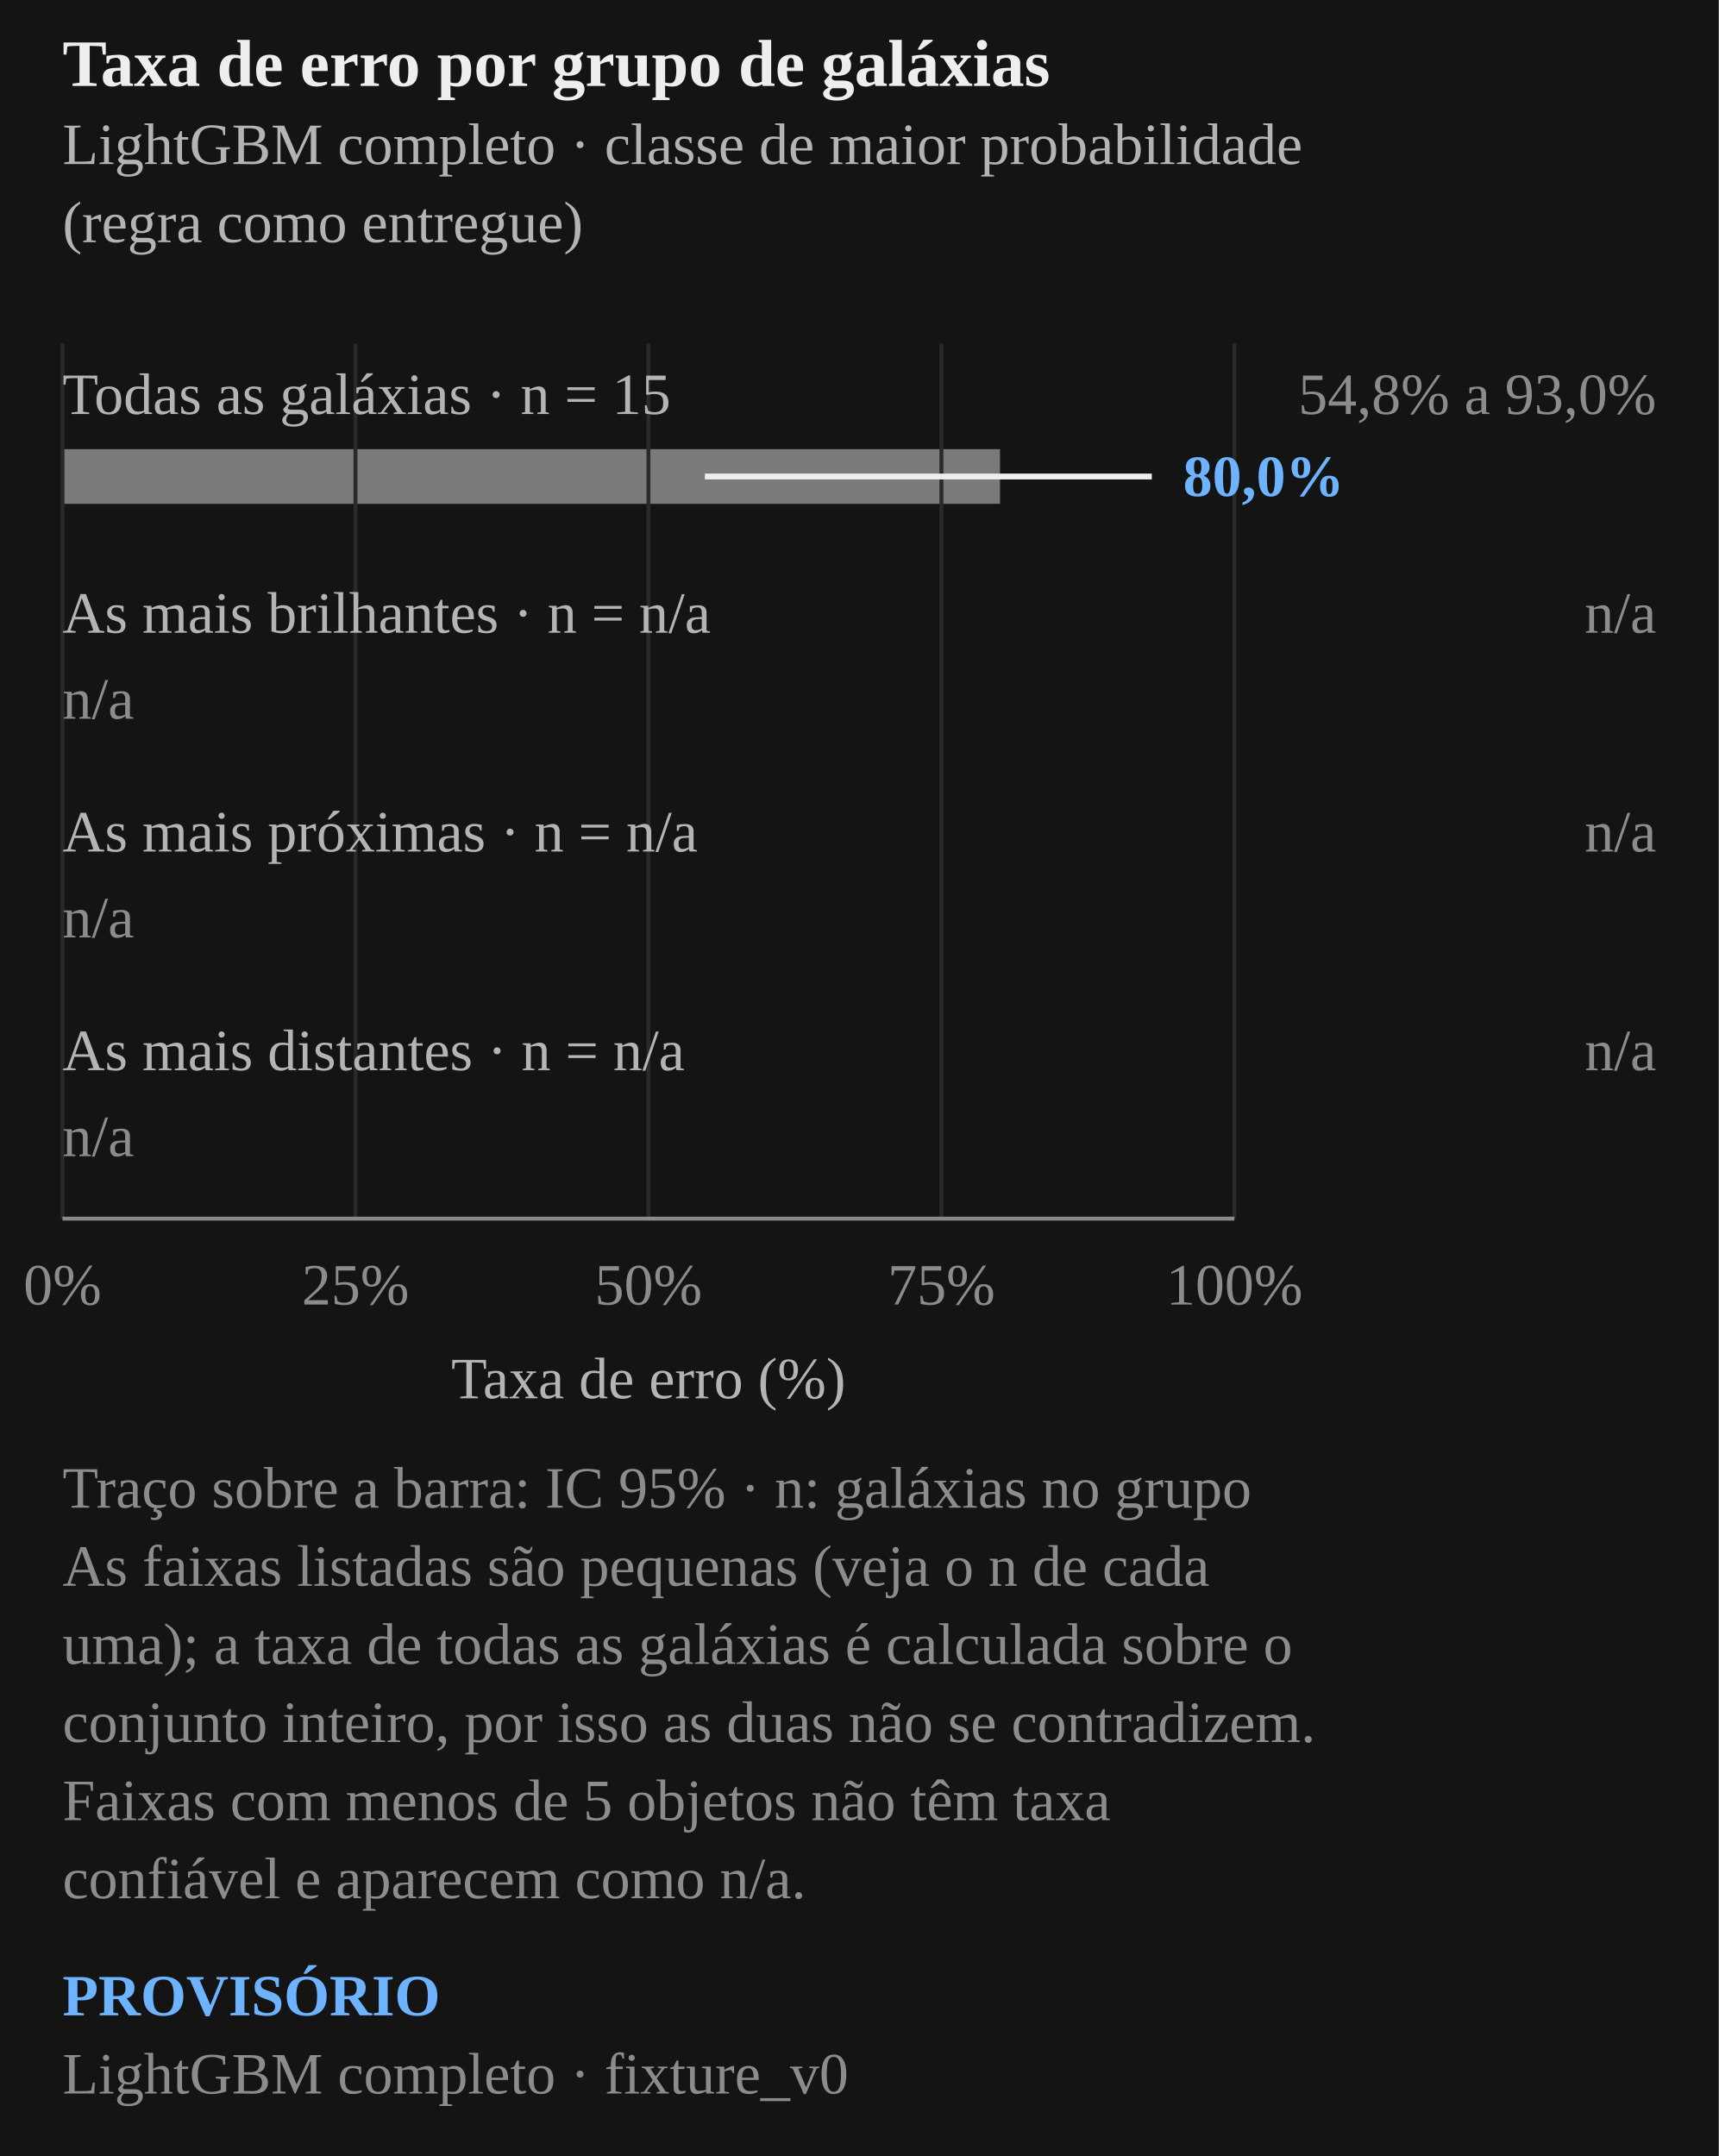
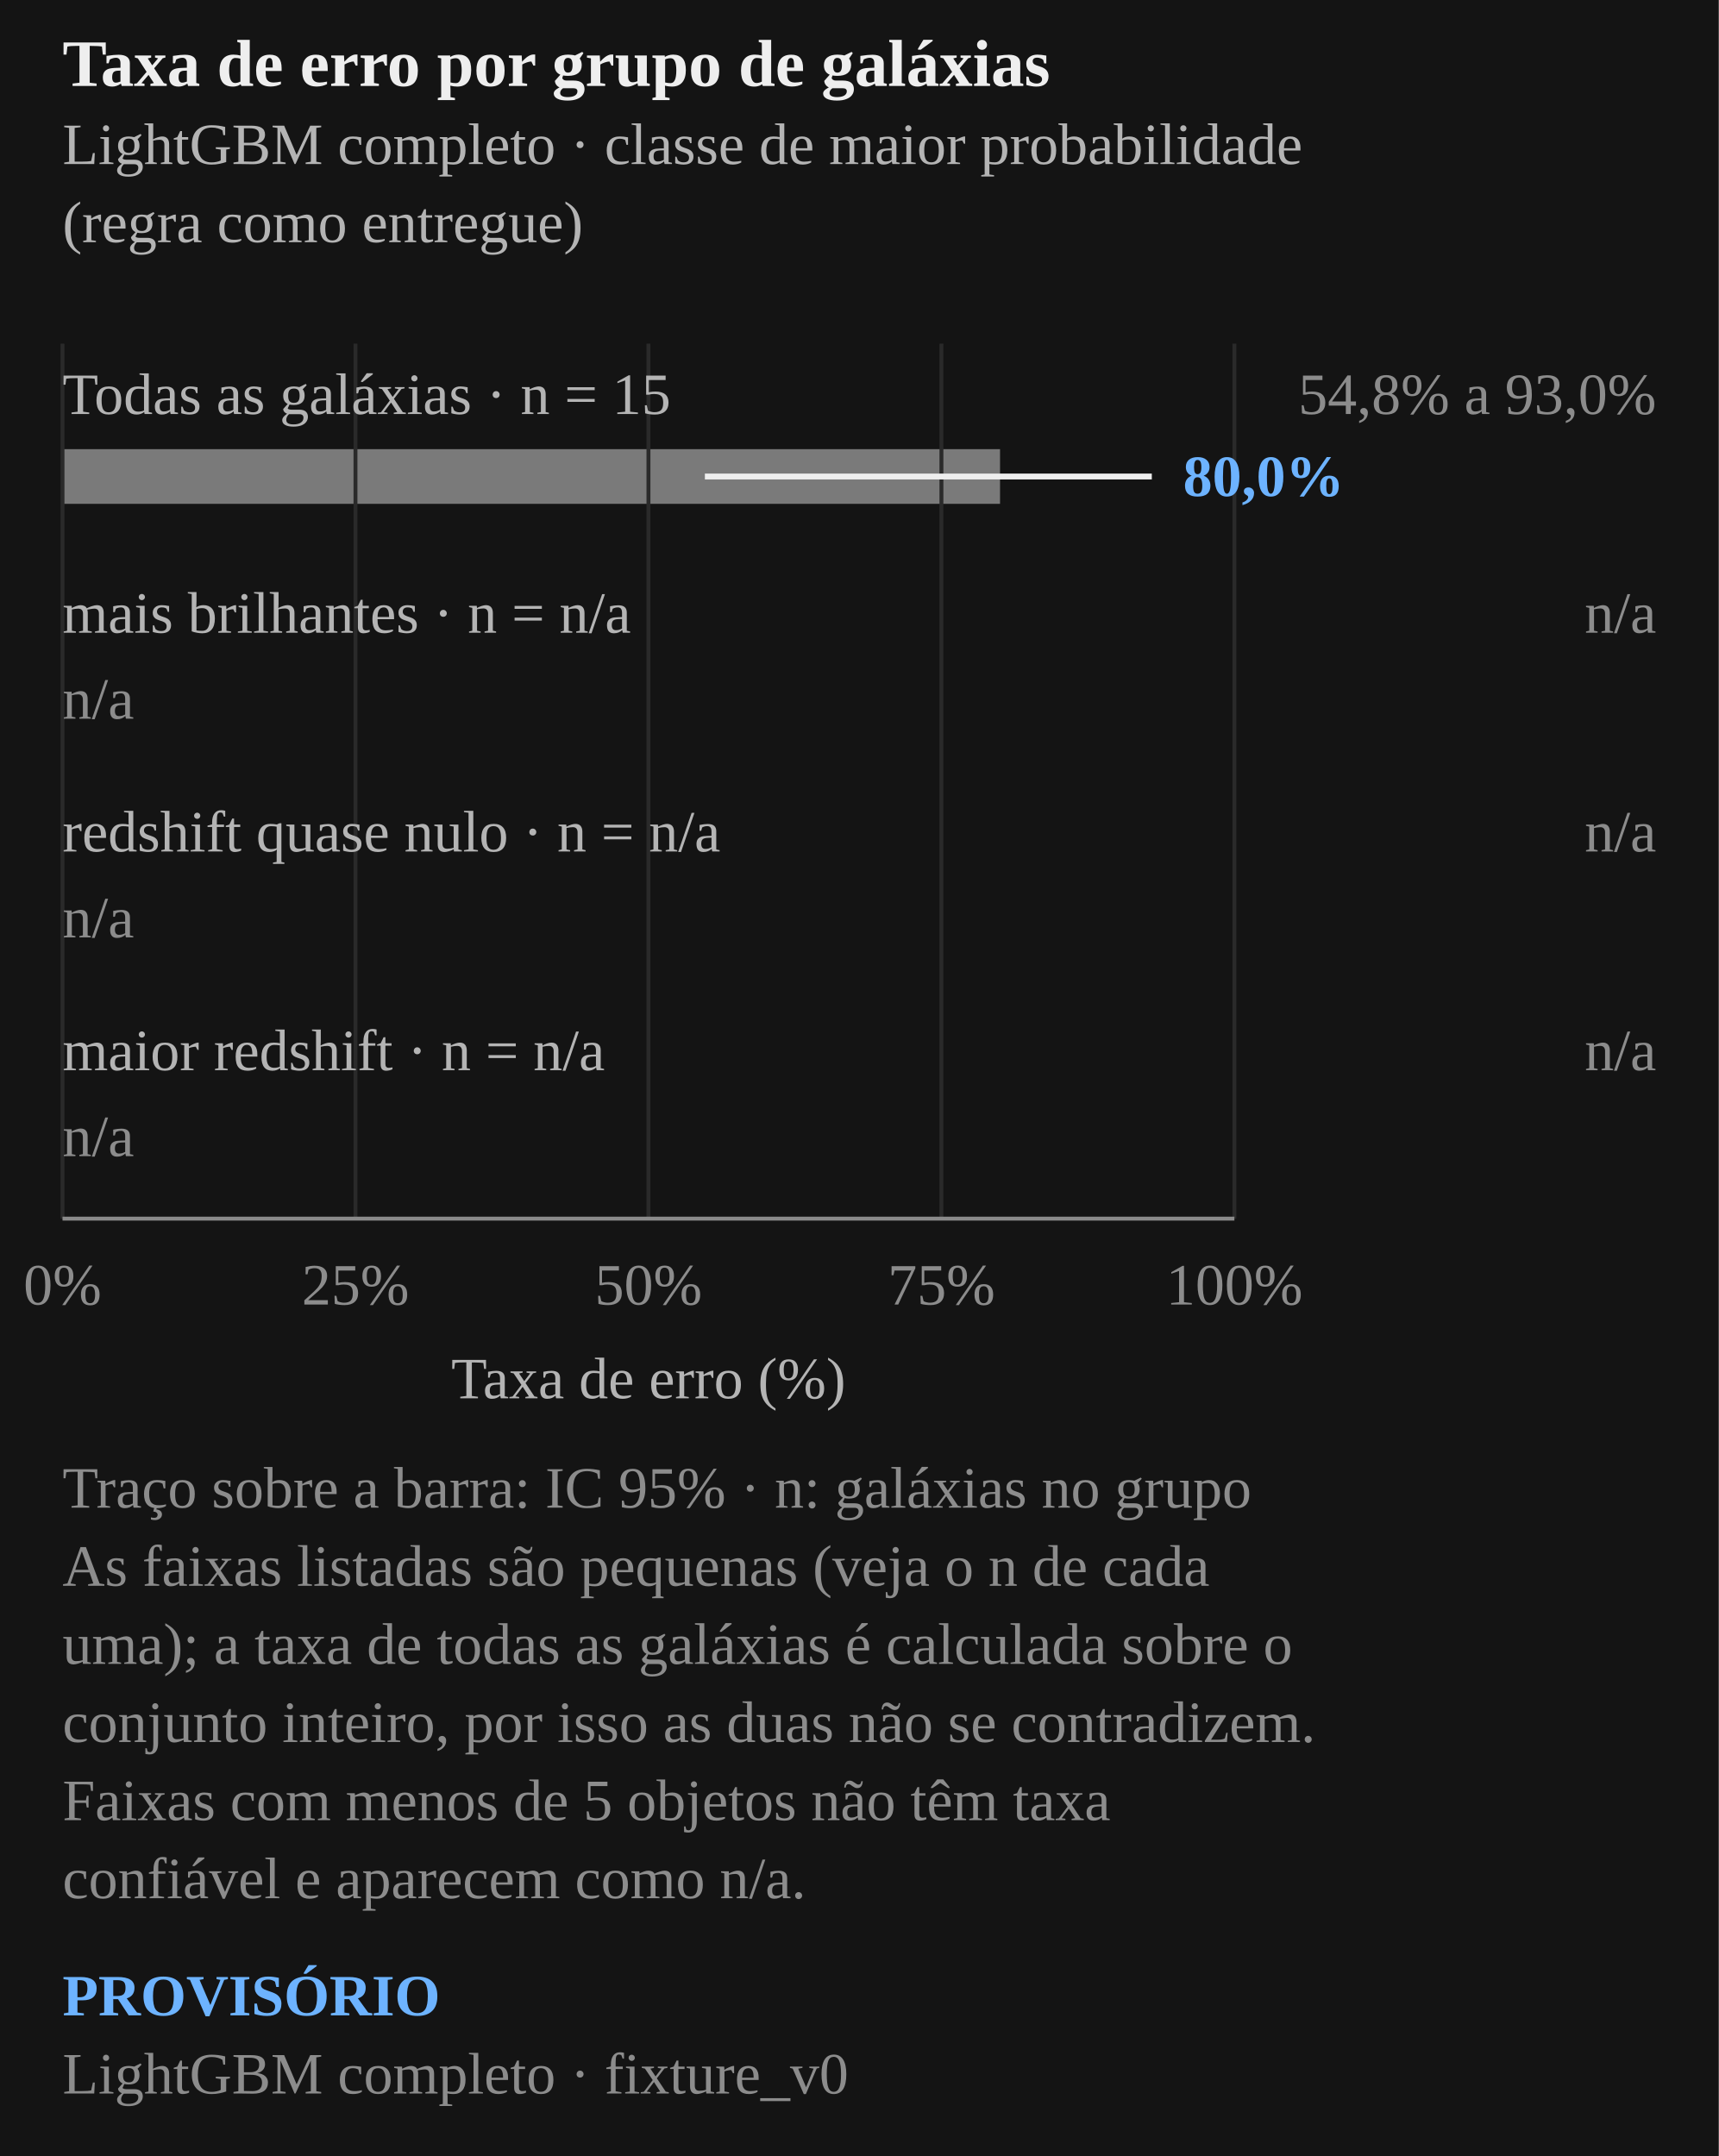
<svg xmlns="http://www.w3.org/2000/svg" width="440" height="552" viewBox="0 0 440 552" role="img" aria-labelledby="galaxia-erros-title" aria-describedby="galaxia-erros-desc" stroke-linejoin="round" stroke-linecap="butt" style="max-width:100%;height:auto">
  <g id="galaxia-erros-figure_1">
    <g id="galaxia-erros-patch_1">
      <path d="M 0 552  L 440 552  L 440 0  L 0 0  z " style="fill: #141414" />
    </g>
    <g id="galaxia-erros-axes_1">
      <g id="galaxia-erros-patch_2">
        <path d="M 16 115  L 256 115  L 256 129  L 16 129  z " style="fill: #7a7a7a" />
      </g>
      <g id="galaxia-erros-line2d_1">
        <path d="M 16 88  L 16 312  " style="fill: none; stroke: #2a2a2a" />
      </g>
      <g id="galaxia-erros-line2d_2">
        <path d="M 91 88  L 91 312  " style="fill: none; stroke: #2a2a2a" />
      </g>
      <g id="galaxia-erros-line2d_3">
        <path d="M 166 88  L 166 312  " style="fill: none; stroke: #2a2a2a" />
      </g>
      <g id="galaxia-erros-line2d_4">
        <path d="M 241 88  L 241 312  " style="fill: none; stroke: #2a2a2a" />
      </g>
      <g id="galaxia-erros-line2d_5">
        <path d="M 316 88  L 316 312  " style="fill: none; stroke: #2a2a2a" />
      </g>
      <g id="galaxia-erros-line2d_6">
        <path d="M 16 312  L 316 312  " style="fill: none; stroke: #8a8a8a" />
      </g>
      <g id="galaxia-erros-line2d_7">
        <path d="M 180.444 122  L 294.857 122  " style="fill: none; stroke: #eeeeee; stroke-width: 1.5" />
      </g>
      <g id="galaxia-erros-text_1">
        <text style="font-weight: 600; font-size: 17px; font-family: var(--font-sans, 'Inter', 'DejaVu Sans', sans-serif); text-anchor: start; fill: #eeeeee" x="16" y="22" transform="rotate(-0 16 22)">Taxa de erro por grupo de galáxias</text>
      </g>
      <g id="galaxia-erros-text_2">
        <text style="font-size: 15px; font-family: var(--font-sans, 'Inter', 'DejaVu Sans', sans-serif); text-anchor: start; fill: #b4b4b4" x="16" y="42" transform="rotate(-0 16 42)">LightGBM completo · classe de maior probabilidade</text>
      </g>
      <g id="galaxia-erros-text_3">
        <text style="font-size: 15px; font-family: var(--font-sans, 'Inter', 'DejaVu Sans', sans-serif); text-anchor: start; fill: #b4b4b4" x="16" y="62" transform="rotate(-0 16 62)">(regra como entregue)</text>
      </g>
      <g id="galaxia-erros-text_4">
        <text style="font-size: 15px; font-family: var(--font-sans, 'Inter', 'DejaVu Sans', sans-serif); text-anchor: middle; fill: #8c8c8c" x="16" y="334" transform="rotate(-0 16 334)">0%</text>
      </g>
      <g id="galaxia-erros-text_5">
        <text style="font-size: 15px; font-family: var(--font-sans, 'Inter', 'DejaVu Sans', sans-serif); text-anchor: middle; fill: #8c8c8c" x="91" y="334" transform="rotate(-0 91 334)">25%</text>
      </g>
      <g id="galaxia-erros-text_6">
        <text style="font-size: 15px; font-family: var(--font-sans, 'Inter', 'DejaVu Sans', sans-serif); text-anchor: middle; fill: #8c8c8c" x="166" y="334" transform="rotate(-0 166 334)">50%</text>
      </g>
      <g id="galaxia-erros-text_7">
        <text style="font-size: 15px; font-family: var(--font-sans, 'Inter', 'DejaVu Sans', sans-serif); text-anchor: middle; fill: #8c8c8c" x="241" y="334" transform="rotate(-0 241 334)">75%</text>
      </g>
      <g id="galaxia-erros-text_8">
        <text style="font-size: 15px; font-family: var(--font-sans, 'Inter', 'DejaVu Sans', sans-serif); text-anchor: middle; fill: #8c8c8c" x="316" y="334" transform="rotate(-0 316 334)">100%</text>
      </g>
      <g id="galaxia-erros-text_9">
        <text style="font-size: 15px; font-family: var(--font-sans, 'Inter', 'DejaVu Sans', sans-serif); text-anchor: start; fill: #b4b4b4" x="16" y="106" transform="rotate(-0 16 106)">Todas as galáxias · n = 15</text>
      </g>
      <g id="galaxia-erros-text_10">
        <text style="font-size: 15px; font-family: var(--font-sans, 'Inter', 'DejaVu Sans', sans-serif); text-anchor: end; fill: #8c8c8c" x="424" y="106" transform="rotate(-0 424 106)">54,8% a 93,0%</text>
      </g>
      <g id="galaxia-erros-text_11">
        <text style="font-weight: 600; font-size: 15px; font-family: var(--font-sans, 'Inter', 'DejaVu Sans', sans-serif); text-anchor: start; fill: #6db3ff" x="302.857" y="127" transform="rotate(-0 302.8574 127)">80,0%</text>
      </g>
      <g id="galaxia-erros-text_12">
-         <text style="font-size: 15px; font-family: var(--font-sans, 'Inter', 'DejaVu Sans', sans-serif); text-anchor: start; fill: #b4b4b4" x="16" y="162" transform="rotate(-0 16 162)">As mais brilhantes · n = n/a</text>
+         <text style="font-size: 15px; font-family: var(--font-sans, 'Inter', 'DejaVu Sans', sans-serif); text-anchor: start; fill: #b4b4b4" x="16" y="162" transform="rotate(-0 16 162)">mais brilhantes · n = n/a</text>
      </g>
      <g id="galaxia-erros-text_13">
        <text style="font-size: 15px; font-family: var(--font-sans, 'Inter', 'DejaVu Sans', sans-serif); text-anchor: end; fill: #8c8c8c" x="424" y="162" transform="rotate(-0 424 162)">n/a</text>
      </g>
      <g id="galaxia-erros-text_14">
        <text style="font-size: 15px; font-family: var(--font-sans, 'Inter', 'DejaVu Sans', sans-serif); text-anchor: start; fill: #8c8c8c" x="16" y="184" transform="rotate(-0 16 184)">n/a</text>
      </g>
      <g id="galaxia-erros-text_15">
-         <text style="font-size: 15px; font-family: var(--font-sans, 'Inter', 'DejaVu Sans', sans-serif); text-anchor: start; fill: #b4b4b4" x="16" y="218" transform="rotate(-0 16 218)">As mais próximas · n = n/a</text>
+         <text style="font-size: 15px; font-family: var(--font-sans, 'Inter', 'DejaVu Sans', sans-serif); text-anchor: start; fill: #b4b4b4" x="16" y="218" transform="rotate(-0 16 218)">redshift quase nulo · n = n/a</text>
      </g>
      <g id="galaxia-erros-text_16">
        <text style="font-size: 15px; font-family: var(--font-sans, 'Inter', 'DejaVu Sans', sans-serif); text-anchor: end; fill: #8c8c8c" x="424" y="218" transform="rotate(-0 424 218)">n/a</text>
      </g>
      <g id="galaxia-erros-text_17">
        <text style="font-size: 15px; font-family: var(--font-sans, 'Inter', 'DejaVu Sans', sans-serif); text-anchor: start; fill: #8c8c8c" x="16" y="240" transform="rotate(-0 16 240)">n/a</text>
      </g>
      <g id="galaxia-erros-text_18">
-         <text style="font-size: 15px; font-family: var(--font-sans, 'Inter', 'DejaVu Sans', sans-serif); text-anchor: start; fill: #b4b4b4" x="16" y="274" transform="rotate(-0 16 274)">As mais distantes · n = n/a</text>
+         <text style="font-size: 15px; font-family: var(--font-sans, 'Inter', 'DejaVu Sans', sans-serif); text-anchor: start; fill: #b4b4b4" x="16" y="274" transform="rotate(-0 16 274)">maior redshift · n = n/a</text>
      </g>
      <g id="galaxia-erros-text_19">
        <text style="font-size: 15px; font-family: var(--font-sans, 'Inter', 'DejaVu Sans', sans-serif); text-anchor: end; fill: #8c8c8c" x="424" y="274" transform="rotate(-0 424 274)">n/a</text>
      </g>
      <g id="galaxia-erros-text_20">
        <text style="font-size: 15px; font-family: var(--font-sans, 'Inter', 'DejaVu Sans', sans-serif); text-anchor: start; fill: #8c8c8c" x="16" y="296" transform="rotate(-0 16 296)">n/a</text>
      </g>
      <g id="galaxia-erros-text_21">
        <text style="font-size: 15px; font-family: var(--font-sans, 'Inter', 'DejaVu Sans', sans-serif); text-anchor: middle; fill: #b4b4b4" x="166" y="358" transform="rotate(-0 166 358)">Taxa de erro (%)</text>
      </g>
      <g id="galaxia-erros-text_22">
        <text style="font-size: 15px; font-family: var(--font-sans, 'Inter', 'DejaVu Sans', sans-serif); text-anchor: start; fill: #8c8c8c" x="16" y="386" transform="rotate(-0 16 386)">Traço sobre a barra: IC 95% · n: galáxias no grupo</text>
      </g>
      <g id="galaxia-erros-text_23">
        <text style="font-size: 15px; font-family: var(--font-sans, 'Inter', 'DejaVu Sans', sans-serif); text-anchor: start; fill: #8c8c8c" x="16" y="406" transform="rotate(-0 16 406)">As faixas listadas são pequenas (veja o n de cada</text>
      </g>
      <g id="galaxia-erros-text_24">
        <text style="font-size: 15px; font-family: var(--font-sans, 'Inter', 'DejaVu Sans', sans-serif); text-anchor: start; fill: #8c8c8c" x="16" y="426" transform="rotate(-0 16 426)">uma); a taxa de todas as galáxias é calculada sobre o</text>
      </g>
      <g id="galaxia-erros-text_25">
        <text style="font-size: 15px; font-family: var(--font-sans, 'Inter', 'DejaVu Sans', sans-serif); text-anchor: start; fill: #8c8c8c" x="16" y="446" transform="rotate(-0 16 446)">conjunto inteiro, por isso as duas não se contradizem.</text>
      </g>
      <g id="galaxia-erros-text_26">
        <text style="font-size: 15px; font-family: var(--font-sans, 'Inter', 'DejaVu Sans', sans-serif); text-anchor: start; fill: #8c8c8c" x="16" y="466" transform="rotate(-0 16 466)">Faixas com menos de 5 objetos não têm taxa</text>
      </g>
      <g id="galaxia-erros-text_27">
        <text style="font-size: 15px; font-family: var(--font-sans, 'Inter', 'DejaVu Sans', sans-serif); text-anchor: start; fill: #8c8c8c" x="16" y="486" transform="rotate(-0 16 486)">confiável e aparecem como n/a.</text>
      </g>
      <g id="galaxia-erros-text_28">
        <text style="font-weight: 600; font-size: 15px; font-family: var(--font-sans, 'Inter', 'DejaVu Sans', sans-serif); text-anchor: start; fill: #6db3ff" x="16" y="516" transform="rotate(-0 16 516)">PROVISÓRIO</text>
      </g>
      <g id="galaxia-erros-text_29">
        <text style="font-size: 15px; font-family: var(--font-sans, 'Inter', 'DejaVu Sans', sans-serif); text-anchor: start; fill: #8c8c8c" x="16" y="536" transform="rotate(-0 16 536)">LightGBM completo · fixture_v0</text>
      </g>
    </g>
  </g>
</svg>
